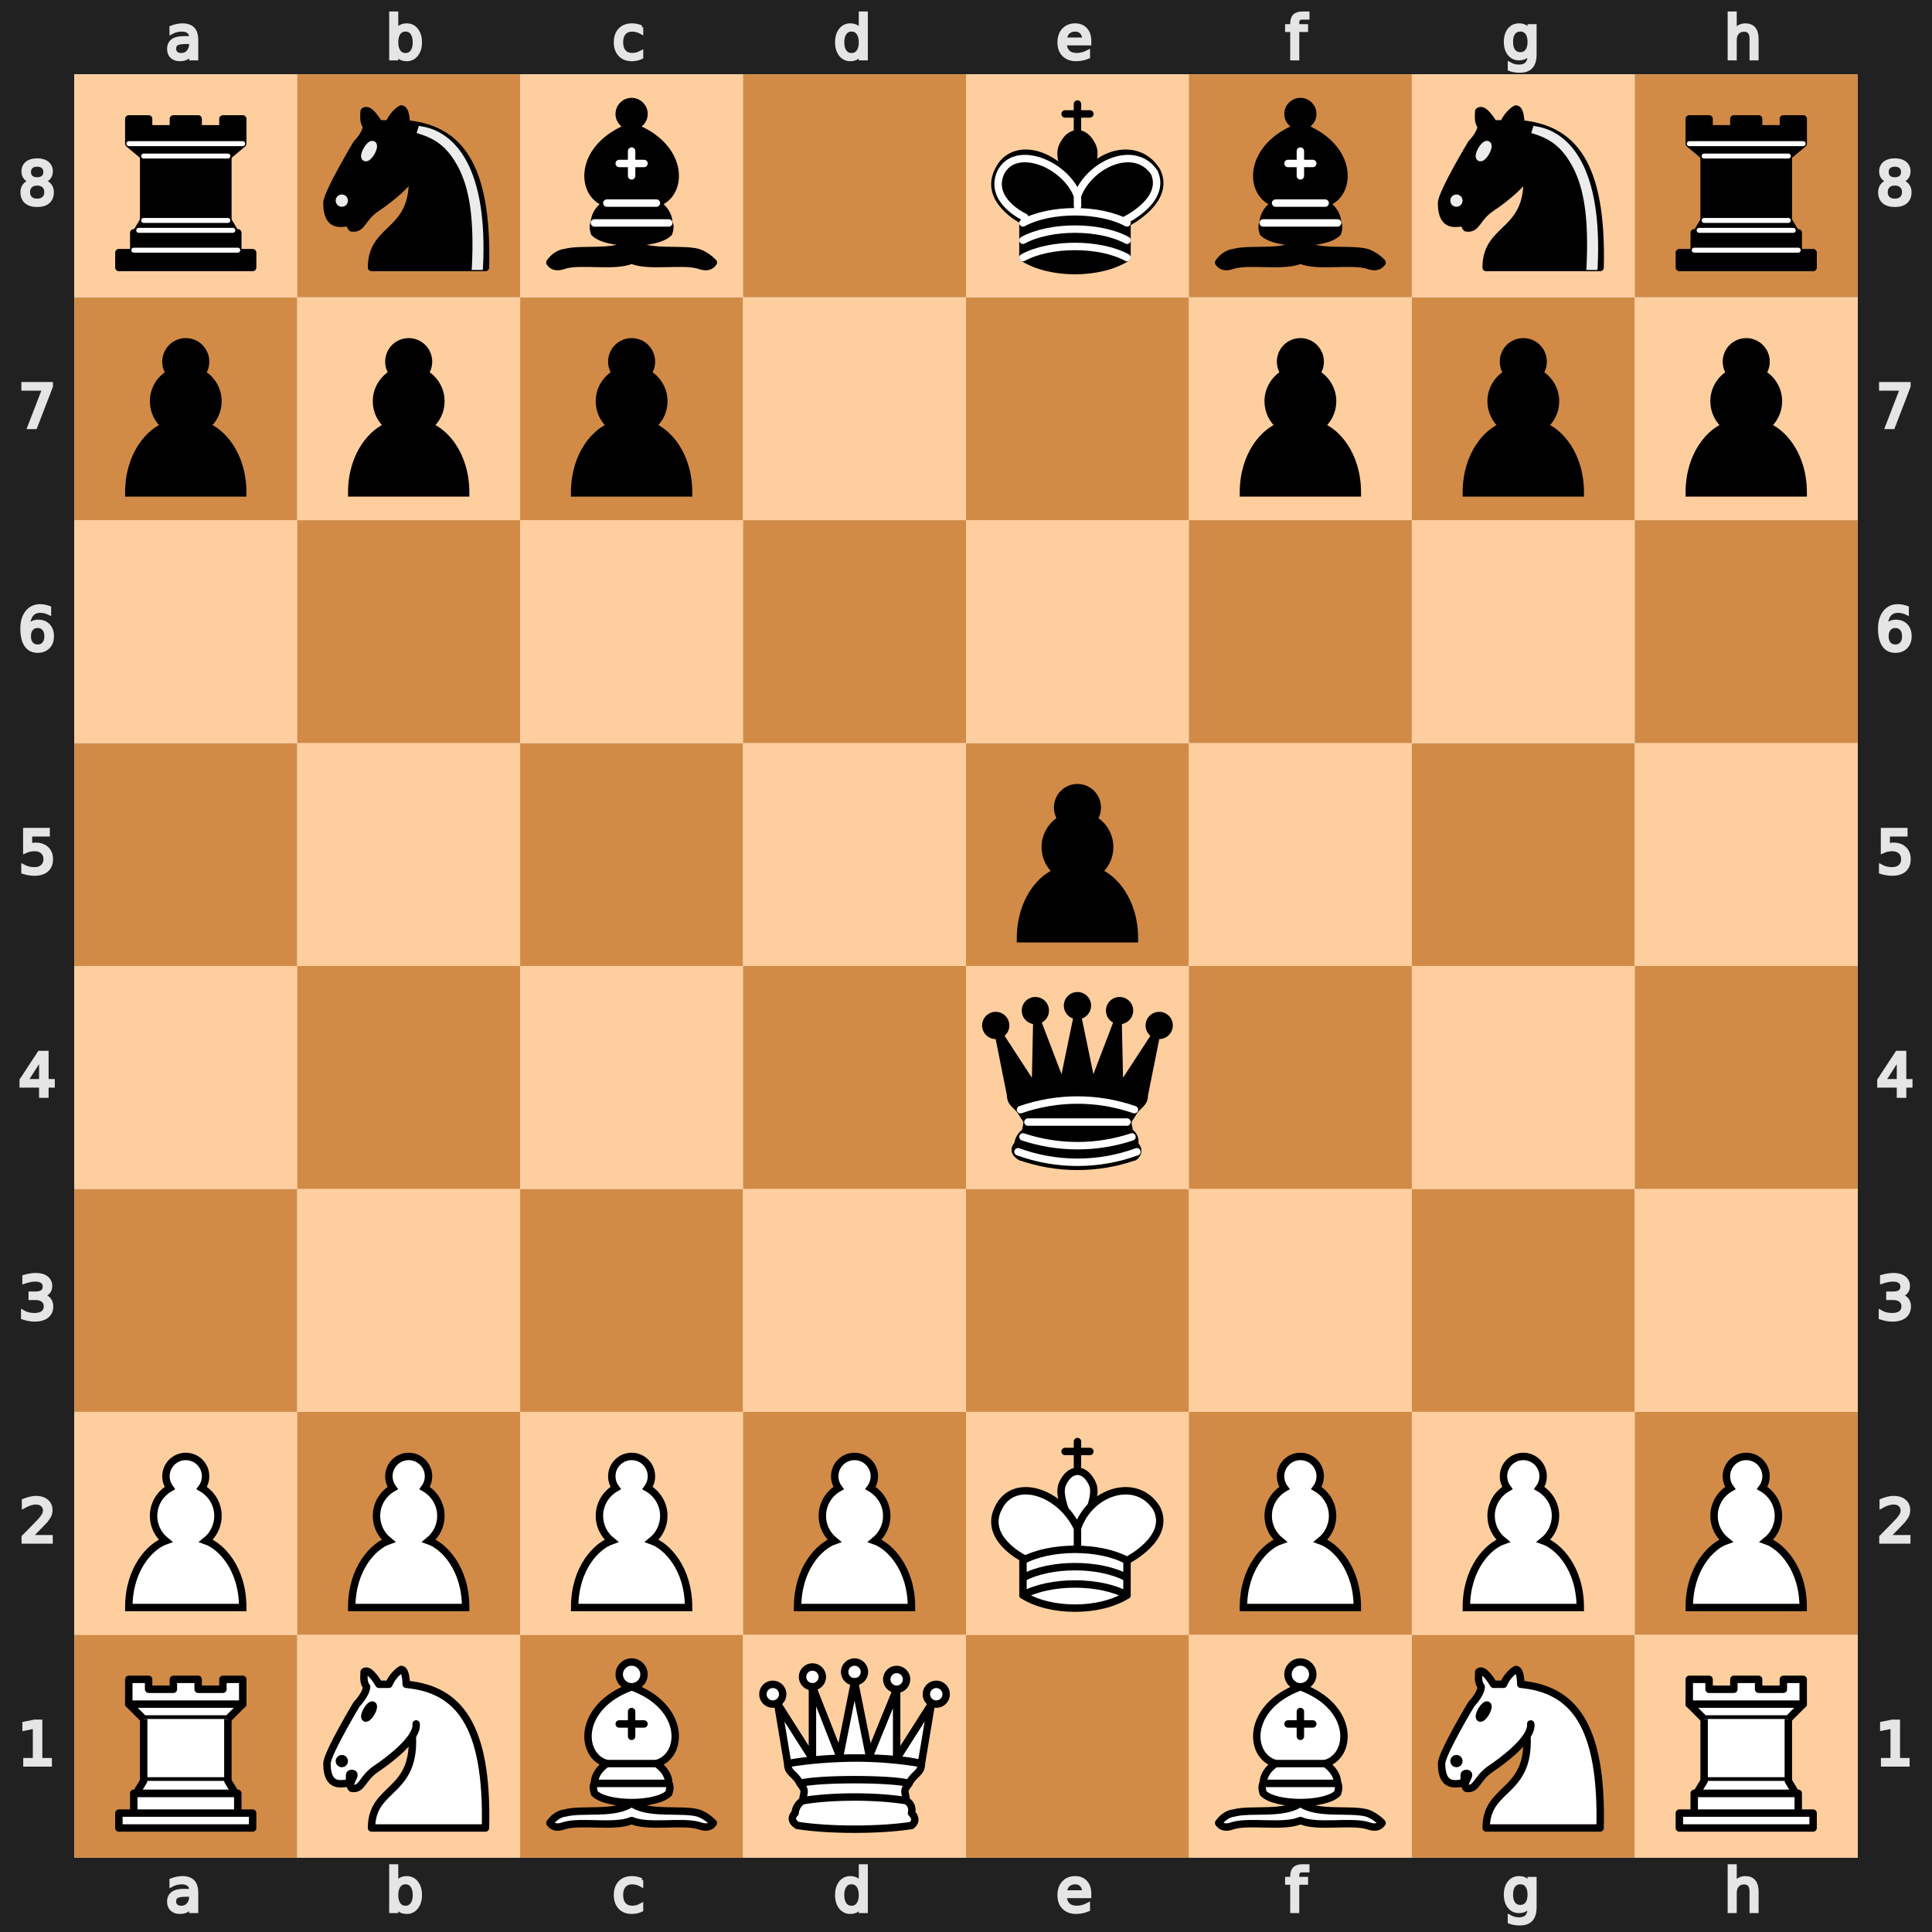
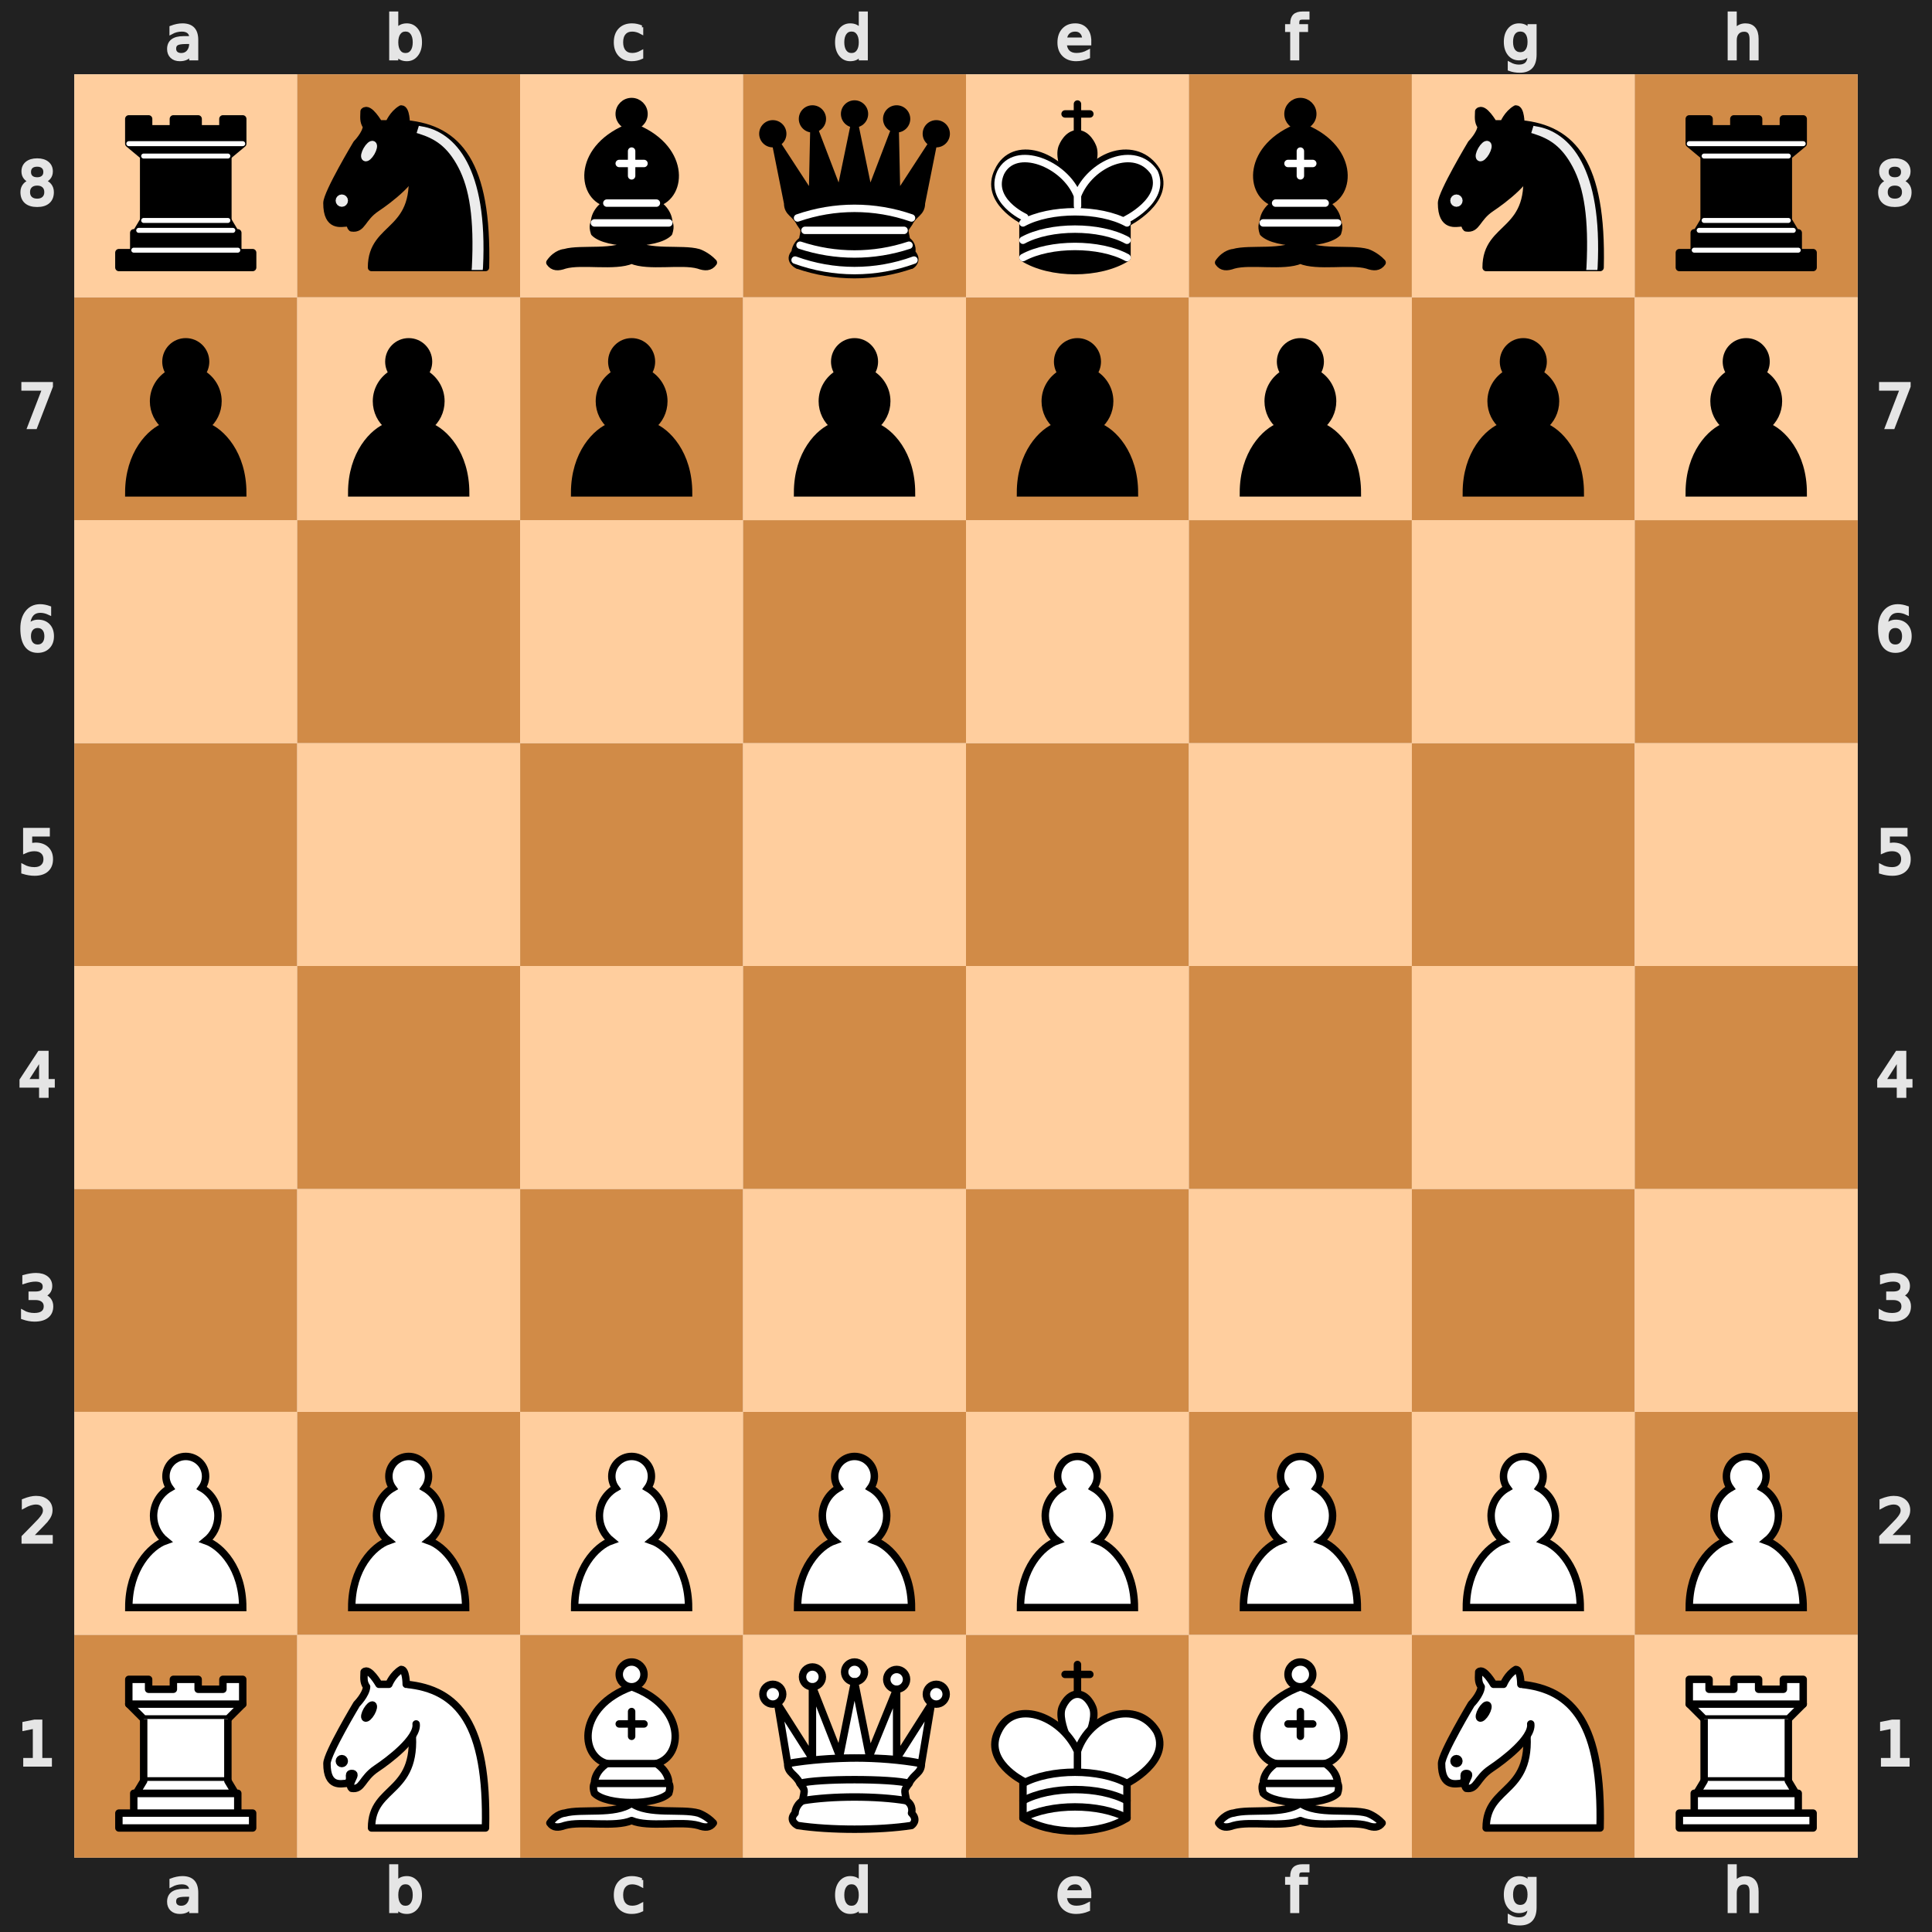
<svg xmlns="http://www.w3.org/2000/svg" xmlns:xlink="http://www.w3.org/1999/xlink" viewBox="0 0 390 390">
  <defs>
    <g id="white-pawn" class="white pawn">
      <path d="M22.5 9c-2.21 0-4 1.79-4 4 0 .89.29 1.71.78 2.38C17.33 16.5 16 18.59 16 21c0 2.03.94 3.84 2.41 5.03-3 1.06-7.41 5.55-7.41 13.47h23c0-7.92-4.41-12.41-7.41-13.47 1.47-1.19 2.41-3 2.41-5.03 0-2.41-1.33-4.5-3.28-5.62.49-.67.78-1.49.78-2.38 0-2.21-1.79-4-4-4z" fill="#fff" stroke="#000" stroke-width="1.5" stroke-linecap="round" />
    </g>
    <g id="white-knight" class="white knight" fill="none" fill-rule="evenodd" stroke="#000" stroke-width="1.5" stroke-linecap="round" stroke-linejoin="round">
      <path d="M 22,10 C 32.5,11 38.5,18 38,39 L 15,39 C 15,30 25,32.5 23,18" style="fill:#ffffff; stroke:#000000;" />
      <path d="M 24,18 C 24.38,20.91 18.45,25.37 16,27 C 13,29 13.18,31.34 11,31 C 9.958,30.06 12.41,27.96 11,28 C 10,28 11.19,29.23 10,30 C 9,30 5.997,31 6,26 C 6,24 12,14 12,14 C 12,14 13.89,12.1 14,10.5 C 13.27,9.506 13.5,8.5 13.5,7.5 C 14.5,6.5 16.5,10 16.5,10 L 18.5,10 C 18.5,10 19.28,8.008 21,7 C 22,7 22,10 22,10" style="fill:#ffffff; stroke:#000000;" />
      <path d="M 9.5 25.5 A 0.5 0.5 0 1 1 8.5,25.5 A 0.5 0.5 0 1 1 9.5 25.5 z" style="fill:#000000; stroke:#000000;" />
      <path d="M 15 15.5 A 0.5 1.5 0 1 1 14,15.5 A 0.5 1.5 0 1 1 15 15.5 z" transform="matrix(0.866,0.5,-0.5,0.866,9.693,-5.173)" style="fill:#000000; stroke:#000000;" />
    </g>
    <g id="white-bishop" class="white bishop" fill="none" fill-rule="evenodd" stroke="#000" stroke-width="1.5" stroke-linecap="round" stroke-linejoin="round">
      <g fill="#fff" stroke-linecap="butt">
        <path d="M9 36c3.39-.97 10.11.43 13.5-2 3.39 2.43 10.11 1.03 13.5 2 0 0 1.65.54 3 2-.68.97-1.65.99-3 .5-3.39-.97-10.11.46-13.5-1-3.39 1.46-10.11.03-13.5 1-1.354.49-2.323.47-3-.5 1.354-1.94 3-2 3-2zM15 32c2.5 2.5 12.5 2.5 15 0 .5-1.5 0-2 0-2 0-2.5-2.5-4-2.5-4 5.5-1.5 6-11.5-5-15.5-11 4-10.5 14-5 15.5 0 0-2.5 1.5-2.5 4 0 0-.5.5 0 2zM25 8a2.5 2.5 0 1 1-5 0 2.5 2.5 0 1 1 5 0z" />
      </g>
      <path d="M17.5 26h10M15 30h15m-7.5-14.5v5M20 18h5" stroke-linejoin="miter" />
    </g>
    <g id="white-rook" class="white rook" fill="#fff" fill-rule="evenodd" stroke="#000" stroke-width="1.5" stroke-linecap="round" stroke-linejoin="round">
      <path d="M9 39h27v-3H9v3zM12 36v-4h21v4H12zM11 14V9h4v2h5V9h5v2h5V9h4v5" stroke-linecap="butt" />
      <path d="M34 14l-3 3H14l-3-3" />
      <path d="M31 17v12.5H14V17" stroke-linecap="butt" stroke-linejoin="miter" />
      <path d="M31 29.5l1.5 2.5h-20l1.5-2.5" />
      <path d="M11 14h23" fill="none" stroke-linejoin="miter" />
    </g>
    <g id="white-queen" class="white queen" fill="#fff" fill-rule="evenodd" stroke="#000" stroke-width="1.5" stroke-linecap="round" stroke-linejoin="round">
      <path d="M8 12a2 2 0 1 1-4 0 2 2 0 1 1 4 0zM24.5 7.5a2 2 0 1 1-4 0 2 2 0 1 1 4 0zM41 12a2 2 0 1 1-4 0 2 2 0 1 1 4 0zM16 8.5a2 2 0 1 1-4 0 2 2 0 1 1 4 0zM33 9a2 2 0 1 1-4 0 2 2 0 1 1 4 0z" />
      <path d="M9 26c8.5-1.5 21-1.5 27 0l2-12-7 11V11l-5.5 13.5-3-15-3 15-5.5-14V25L7 14l2 12zM9 26c0 2 1.5 2 2.5 4 1 1.5 1 1 .5 3.5-1.5 1-1.5 2.5-1.5 2.5-1.5 1.5.5 2.5.5 2.5 6.5 1 16.5 1 23 0 0 0 1.5-1 0-2.5 0 0 .5-1.5-1-2.5-.5-2.5-.5-2 .5-3.5 1-2 2.5-2 2.5-4-8.5-1.5-18.5-1.5-27 0z" stroke-linecap="butt" />
      <path d="M11.5 30c3.5-1 18.5-1 22 0M12 33.5c6-1 15-1 21 0" fill="none" />
    </g>
    <g id="white-king" class="white king" fill="none" fill-rule="evenodd" stroke="#000" stroke-width="1.5" stroke-linecap="round" stroke-linejoin="round">
      <path d="M22.5 11.63V6M20 8h5" stroke-linejoin="miter" />
      <path d="M22.5 25s4.5-7.5 3-10.5c0 0-1-2.5-3-2.5s-3 2.5-3 2.5c-1.5 3 3 10.5 3 10.5" fill="#fff" stroke-linecap="butt" stroke-linejoin="miter" />
      <path d="M11.5 37c5.5 3.5 15.5 3.5 21 0v-7s9-4.5 6-10.5c-4-6.5-13.5-3.5-16 4V27v-3.5c-3.5-7.5-13-10.5-16-4-3 6 5 10 5 10V37z" fill="#fff" />
      <path d="M11.5 30c5.5-3 15.5-3 21 0m-21 3.5c5.5-3 15.5-3 21 0m-21 3.5c5.5-3 15.5-3 21 0" />
    </g>
    <g id="black-pawn" class="black pawn">
      <path d="M22.5 9c-2.21 0-4 1.79-4 4 0 .89.29 1.71.78 2.38C17.33 16.5 16 18.59 16 21c0 2.03.94 3.84 2.41 5.03-3 1.06-7.41 5.55-7.41 13.47h23c0-7.92-4.41-12.41-7.41-13.47 1.47-1.19 2.41-3 2.41-5.03 0-2.41-1.33-4.5-3.28-5.62.49-.67.78-1.49.78-2.38 0-2.21-1.79-4-4-4z" fill="#000" stroke="#000" stroke-width="1.5" stroke-linecap="round" />
    </g>
    <g id="black-knight" class="black knight" fill="none" fill-rule="evenodd" stroke="#000" stroke-width="1.5" stroke-linecap="round" stroke-linejoin="round">
      <path d="M 22,10 C 32.5,11 38.5,18 38,39 L 15,39 C 15,30 25,32.5 23,18" style="fill:#000000; stroke:#000000;" />
      <path d="M 24,18 C 24.38,20.91 18.45,25.37 16,27 C 13,29 13.18,31.34 11,31 C 9.958,30.06 12.41,27.96 11,28 C 10,28 11.19,29.23 10,30 C 9,30 5.997,31 6,26 C 6,24 12,14 12,14 C 12,14 13.89,12.1 14,10.5 C 13.27,9.506 13.5,8.5 13.5,7.5 C 14.5,6.5 16.5,10 16.5,10 L 18.5,10 C 18.5,10 19.28,8.008 21,7 C 22,7 22,10 22,10" style="fill:#000000; stroke:#000000;" />
      <path d="M 9.5 25.5 A 0.5 0.5 0 1 1 8.5,25.5 A 0.5 0.5 0 1 1 9.5 25.5 z" style="fill:#ececec; stroke:#ececec;" />
      <path d="M 15 15.5 A 0.5 1.5 0 1 1 14,15.5 A 0.5 1.5 0 1 1 15 15.5 z" transform="matrix(0.866,0.5,-0.5,0.866,9.693,-5.173)" style="fill:#ececec; stroke:#ececec;" />
      <path d="M 24.55,10.4 L 24.1,11.85 L 24.6,12 C 27.75,13 30.25,14.49 32.5,18.75 C 34.75,23.01 35.75,29.06 35.25,39 L 35.2,39.5 L 37.45,39.5 L 37.5,39 C 38,28.94 36.62,22.15 34.25,17.66 C 31.88,13.17 28.46,11.02 25.06,10.5 L 24.55,10.4 z " style="fill:#ececec; stroke:none;" />
    </g>
    <g id="black-bishop" class="black bishop" fill="none" fill-rule="evenodd" stroke="#000" stroke-width="1.5" stroke-linecap="round" stroke-linejoin="round">
      <path d="M9 36c3.39-.97 10.11.43 13.5-2 3.39 2.43 10.11 1.03 13.5 2 0 0 1.65.54 3 2-.68.97-1.65.99-3 .5-3.39-.97-10.11.46-13.5-1-3.39 1.46-10.11.03-13.5 1-1.354.49-2.323.47-3-.5 1.354-1.94 3-2 3-2zm6-4c2.5 2.5 12.5 2.5 15 0 .5-1.5 0-2 0-2 0-2.5-2.5-4-2.5-4 5.5-1.5 6-11.5-5-15.5-11 4-10.5 14-5 15.5 0 0-2.5 1.5-2.5 4 0 0-.5.5 0 2zM25 8a2.5 2.5 0 1 1-5 0 2.5 2.5 0 1 1 5 0z" fill="#000" stroke-linecap="butt" />
      <path d="M17.5 26h10M15 30h15m-7.5-14.5v5M20 18h5" stroke="#fff" stroke-linejoin="miter" />
    </g>
    <g id="black-rook" class="black rook" fill="#000" fill-rule="evenodd" stroke="#000" stroke-width="1.5" stroke-linecap="round" stroke-linejoin="round">
      <path d="M9 39h27v-3H9v3zM12.5 32l1.5-2.5h17l1.5 2.5h-20zM12 36v-4h21v4H12z" stroke-linecap="butt" />
      <path d="M14 29.5v-13h17v13H14z" stroke-linecap="butt" stroke-linejoin="miter" />
      <path d="M14 16.5L11 14h23l-3 2.5H14zM11 14V9h4v2h5V9h5v2h5V9h4v5H11z" stroke-linecap="butt" />
      <path d="M12 35.5h21M13 31.5h19M14 29.5h17M14 16.5h17M11 14h23" fill="none" stroke="#fff" stroke-width="1" stroke-linejoin="miter" />
    </g>
    <g id="black-queen" class="black queen" fill="#000" fill-rule="evenodd" stroke="#000" stroke-width="1.5" stroke-linecap="round" stroke-linejoin="round">
      <g fill="#000" stroke="none">
        <circle cx="6" cy="12" r="2.75" />
        <circle cx="14" cy="9" r="2.75" />
        <circle cx="22.5" cy="8" r="2.75" />
        <circle cx="31" cy="9" r="2.75" />
        <circle cx="39" cy="12" r="2.75" />
      </g>
      <path d="M9 26c8.5-1.5 21-1.5 27 0l2.5-12.5L31 25l-.3-14.1-5.2 13.6-3-14.5-3 14.5-5.2-13.6L14 25 6.5 13.5 9 26zM9 26c0 2 1.5 2 2.5 4 1 1.5 1 1 .5 3.5-1.5 1-1.5 2.5-1.5 2.5-1.5 1.5.5 2.5.5 2.5 6.5 1 16.5 1 23 0 0 0 1.5-1 0-2.5 0 0 .5-1.5-1-2.5-.5-2.5-.5-2 .5-3.5 1-2 2.5-2 2.5-4-8.5-1.5-18.5-1.5-27 0z" stroke-linecap="butt" />
      <path d="M11 38.5a35 35 1 0 0 23 0" fill="none" stroke-linecap="butt" />
      <path d="M11 29a35 35 1 0 1 23 0M12.5 31.5h20M11.5 34.5a35 35 1 0 0 22 0M10.5 37.5a35 35 1 0 0 24 0" fill="none" stroke="#fff" />
    </g>
    <g id="black-king" class="black king" fill="none" fill-rule="evenodd" stroke="#000" stroke-width="1.5" stroke-linecap="round" stroke-linejoin="round">
      <path d="M22.5 11.63V6" stroke-linejoin="miter" />
      <path d="M22.5 25s4.5-7.5 3-10.5c0 0-1-2.5-3-2.5s-3 2.5-3 2.5c-1.5 3 3 10.5 3 10.5" fill="#000" stroke-linecap="butt" stroke-linejoin="miter" />
      <path d="M11.5 37c5.5 3.5 15.5 3.5 21 0v-7s9-4.5 6-10.5c-4-6.5-13.5-3.5-16 4V27v-3.5c-3.5-7.5-13-10.5-16-4-3 6 5 10 5 10V37z" fill="#000" />
      <path d="M20 8h5" stroke-linejoin="miter" />
      <path d="M32 29.5s8.5-4 6.03-9.65C34.15 14 25 18 22.5 24.5l.01 2.1-.01-2.1C20 18 9.906 14 6.997 19.85c-2.497 5.65 4.853 9 4.853 9M11.5 30c5.5-3 15.5-3 21 0m-21 3.5c5.5-3 15.5-3 21 0m-21 3.5c5.5-3 15.5-3 21 0" stroke="#fff" />
    </g>
  </defs>
  <rect x="7.5" y="7.5" width="375" height="375" fill="none" stroke="#212121" stroke-width="15" />
  <g transform="translate(20, 1) scale(0.75, 0.75)" fill="#e5e5e5" stroke="#e5e5e5">
    <path d="M23.328 10.016q-1.742 0-2.414.398-.672.398-.672 1.36 0 .765.5 1.218.508.445 1.375.445 1.196 0 1.914-.843.727-.852.727-2.258v-.32zm2.867-.594v4.992h-1.437v-1.328q-.492.797-1.227 1.18-.734.375-1.797.375-1.343 0-2.14-.75-.79-.758-.79-2.024 0-1.476.985-2.226.992-.75 2.953-.75h2.016V8.75q0-.992-.656-1.531-.649-.547-1.829-.547-.75 0-1.46.18-.711.18-1.368.539V6.062q.79-.304 1.532-.453.742-.156 1.445-.156 1.898 0 2.836.984.937.985.937 2.985z" />
  </g>
  <g transform="translate(20, 375) scale(0.75, 0.75)" fill="#e5e5e5" stroke="#e5e5e5">
    <path d="M23.328 10.016q-1.742 0-2.414.398-.672.398-.672 1.36 0 .765.5 1.218.508.445 1.375.445 1.196 0 1.914-.843.727-.852.727-2.258v-.32zm2.867-.594v4.992h-1.437v-1.328q-.492.797-1.227 1.18-.734.375-1.797.375-1.343 0-2.14-.75-.79-.758-.79-2.024 0-1.476.985-2.226.992-.75 2.953-.75h2.016V8.75q0-.992-.656-1.531-.649-.547-1.829-.547-.75 0-1.46.18-.711.18-1.368.539V6.062q.79-.304 1.532-.453.742-.156 1.445-.156 1.898 0 2.836.984.937.985.937 2.985z" />
  </g>
  <g transform="translate(65, 1) scale(0.75, 0.75)" fill="#e5e5e5" stroke="#e5e5e5">
    <path d="M24.922 10.047q0-1.586-.656-2.485-.649-.906-1.79-.906-1.14 0-1.796.906-.649.899-.649 2.485 0 1.586.649 2.492.656.898 1.797.898 1.14 0 1.789-.898.656-.906.656-2.492zm-4.89-3.055q.452-.781 1.14-1.156.695-.383 1.656-.383 1.594 0 2.586 1.266 1 1.265 1 3.328 0 2.062-1 3.328-.992 1.266-2.586 1.266-.96 0-1.656-.375-.688-.383-1.14-1.164v1.312h-1.446V2.258h1.445z" />
  </g>
  <g transform="translate(65, 375) scale(0.75, 0.75)" fill="#e5e5e5" stroke="#e5e5e5">
    <path d="M24.922 10.047q0-1.586-.656-2.485-.649-.906-1.79-.906-1.14 0-1.796.906-.649.899-.649 2.485 0 1.586.649 2.492.656.898 1.797.898 1.14 0 1.789-.898.656-.906.656-2.492zm-4.89-3.055q.452-.781 1.14-1.156.695-.383 1.656-.383 1.594 0 2.586 1.266 1 1.265 1 3.328 0 2.062-1 3.328-.992 1.266-2.586 1.266-.96 0-1.656-.375-.688-.383-1.14-1.164v1.312h-1.446V2.258h1.445z" />
  </g>
  <g transform="translate(110, 1) scale(0.75, 0.75)" fill="#e5e5e5" stroke="#e5e5e5">
    <path d="M25.96 6v1.344q-.608-.336-1.226-.5-.609-.172-1.234-.172-1.398 0-2.172.89-.773.883-.773 2.485 0 1.601.773 2.492.774.883 2.172.883.625 0 1.234-.164.618-.172 1.227-.508v1.328q-.602.281-1.25.422-.64.14-1.367.14-1.977 0-3.14-1.242-1.165-1.242-1.165-3.351 0-2.14 1.172-3.367 1.18-1.227 3.227-1.227.664 0 1.296.14.633.134 1.227.407z" />
  </g>
  <g transform="translate(110, 375) scale(0.75, 0.75)" fill="#e5e5e5" stroke="#e5e5e5">
    <path d="M25.96 6v1.344q-.608-.336-1.226-.5-.609-.172-1.234-.172-1.398 0-2.172.89-.773.883-.773 2.485 0 1.601.773 2.492.774.883 2.172.883.625 0 1.234-.164.618-.172 1.227-.508v1.328q-.602.281-1.25.422-.64.14-1.367.14-1.977 0-3.14-1.242-1.165-1.242-1.165-3.351 0-2.14 1.172-3.367 1.18-1.227 3.227-1.227.664 0 1.296.14.633.134 1.227.407z" />
  </g>
  <g transform="translate(155, 1) scale(0.75, 0.75)" fill="#e5e5e5" stroke="#e5e5e5">
    <path d="M24.973 6.992V2.258h1.437v12.156h-1.437v-1.312q-.453.78-1.149 1.164-.687.375-1.656.375-1.586 0-2.586-1.266-.992-1.266-.992-3.328 0-2.063.992-3.328 1-1.266 2.586-1.266.969 0 1.656.383.696.375 1.149 1.156zm-4.899 3.055q0 1.586.649 2.492.656.898 1.797.898 1.14 0 1.796-.898.657-.906.657-2.492 0-1.586-.657-2.485-.656-.906-1.796-.906-1.141 0-1.797.906-.649.899-.649 2.485z" />
  </g>
  <g transform="translate(155, 375) scale(0.75, 0.75)" fill="#e5e5e5" stroke="#e5e5e5">
    <path d="M24.973 6.992V2.258h1.437v12.156h-1.437v-1.312q-.453.78-1.149 1.164-.687.375-1.656.375-1.586 0-2.586-1.266-.992-1.266-.992-3.328 0-2.063.992-3.328 1-1.266 2.586-1.266.969 0 1.656.383.696.375 1.149 1.156zm-4.899 3.055q0 1.586.649 2.492.656.898 1.797.898 1.14 0 1.796-.898.657-.906.657-2.492 0-1.586-.657-2.485-.656-.906-1.796-.906-1.141 0-1.797.906-.649.899-.649 2.485z" />
  </g>
  <g transform="translate(200, 1) scale(0.75, 0.75)" fill="#e5e5e5" stroke="#e5e5e5">
    <path d="M26.555 9.68v.703h-6.61q.094 1.484.89 2.265.806.774 2.235.774.828 0 1.602-.203.781-.203 1.547-.61v1.36q-.774.328-1.586.5-.813.172-1.649.172-2.093 0-3.32-1.22-1.219-1.218-1.219-3.296 0-2.148 1.157-3.406 1.164-1.266 3.132-1.266 1.766 0 2.79 1.14 1.03 1.134 1.03 3.087zm-1.438-.422q-.015-1.18-.664-1.883-.64-.703-1.703-.703-1.203 0-1.93.68-.718.68-.828 1.914z" />
  </g>
  <g transform="translate(200, 375) scale(0.75, 0.75)" fill="#e5e5e5" stroke="#e5e5e5">
    <path d="M26.555 9.68v.703h-6.61q.094 1.484.89 2.265.806.774 2.235.774.828 0 1.602-.203.781-.203 1.547-.61v1.36q-.774.328-1.586.5-.813.172-1.649.172-2.093 0-3.32-1.22-1.219-1.218-1.219-3.296 0-2.148 1.157-3.406 1.164-1.266 3.132-1.266 1.766 0 2.79 1.14 1.03 1.134 1.03 3.087zm-1.438-.422q-.015-1.18-.664-1.883-.64-.703-1.703-.703-1.203 0-1.93.68-.718.68-.828 1.914z" />
  </g>
  <g transform="translate(245, 1) scale(0.75, 0.75)" fill="#e5e5e5" stroke="#e5e5e5">
    <path d="M25.285 2.258v1.195H23.91q-.773 0-1.078.313-.297.312-.297 1.125v.773h2.367v1.117h-2.367v7.633H21.09V6.781h-1.375V5.664h1.375v-.61q0-1.46.68-2.124.68-.672 2.156-.672z" />
  </g>
  <g transform="translate(245, 375) scale(0.75, 0.75)" fill="#e5e5e5" stroke="#e5e5e5">
    <path d="M25.285 2.258v1.195H23.91q-.773 0-1.078.313-.297.312-.297 1.125v.773h2.367v1.117h-2.367v7.633H21.09V6.781h-1.375V5.664h1.375v-.61q0-1.46.68-2.124.68-.672 2.156-.672z" />
  </g>
  <g transform="translate(290, 1) scale(0.75, 0.75)" fill="#e5e5e5" stroke="#e5e5e5">
    <path d="M24.973 9.937q0-1.562-.649-2.421-.64-.86-1.804-.86-1.157 0-1.805.86-.64.859-.64 2.421 0 1.555.64 2.415.648.859 1.805.859 1.164 0 1.804-.86.649-.859.649-2.414zm1.437 3.391q0 2.234-.992 3.32-.992 1.094-3.04 1.094-.757 0-1.429-.117-.672-.11-1.304-.344v-1.398q.632.344 1.25.508.617.164 1.257.164 1.414 0 2.118-.743.703-.734.703-2.226v-.711q-.446.773-1.141 1.156-.695.383-1.664.383-1.61 0-2.594-1.227-.984-1.226-.984-3.25 0-2.03.984-3.257.985-1.227 2.594-1.227.969 0 1.664.383t1.14 1.156V5.664h1.438z" />
  </g>
  <g transform="translate(290, 375) scale(0.75, 0.75)" fill="#e5e5e5" stroke="#e5e5e5">
    <path d="M24.973 9.937q0-1.562-.649-2.421-.64-.86-1.804-.86-1.157 0-1.805.86-.64.859-.64 2.421 0 1.555.64 2.415.648.859 1.805.859 1.164 0 1.804-.86.649-.859.649-2.414zm1.437 3.391q0 2.234-.992 3.32-.992 1.094-3.04 1.094-.757 0-1.429-.117-.672-.11-1.304-.344v-1.398q.632.344 1.25.508.617.164 1.257.164 1.414 0 2.118-.743.703-.734.703-2.226v-.711q-.446.773-1.141 1.156-.695.383-1.664.383-1.61 0-2.594-1.227-.984-1.226-.984-3.25 0-2.03.984-3.257.985-1.227 2.594-1.227.969 0 1.664.383t1.14 1.156V5.664h1.438z" />
  </g>
  <g transform="translate(335, 1) scale(0.75, 0.75)" fill="#e5e5e5" stroke="#e5e5e5">
    <path d="M26.164 9.133v5.281h-1.437V9.18q0-1.243-.485-1.86-.484-.617-1.453-.617-1.164 0-1.836.742-.672.742-.672 2.024v4.945h-1.445V2.258h1.445v4.765q.516-.789 1.211-1.18.703-.39 1.617-.39 1.508 0 2.282.938.773.93.773 2.742z" />
  </g>
  <g transform="translate(335, 375) scale(0.75, 0.75)" fill="#e5e5e5" stroke="#e5e5e5">
    <path d="M26.164 9.133v5.281h-1.437V9.18q0-1.243-.485-1.86-.484-.617-1.453-.617-1.164 0-1.836.742-.672.742-.672 2.024v4.945h-1.445V2.258h1.445v4.765q.516-.789 1.211-1.18.703-.39 1.617-.39 1.508 0 2.282.938.773.93.773 2.742z" />
  </g>
  <g transform="translate(0, 335) scale(0.75, 0.75)" fill="#e5e5e5" stroke="#e5e5e5">
    <path d="M6.754 26.996h2.578v-8.898l-2.805.562v-1.437l2.79-.563h1.578v10.336h2.578v1.328h-6.72z" />
  </g>
  <g transform="translate(375, 335) scale(0.75, 0.75)" fill="#e5e5e5" stroke="#e5e5e5">
    <path d="M6.754 26.996h2.578v-8.898l-2.805.562v-1.437l2.79-.563h1.578v10.336h2.578v1.328h-6.72z" />
  </g>
  <g transform="translate(0, 290) scale(0.75, 0.75)" fill="#e5e5e5" stroke="#e5e5e5">
    <path d="M8.195 26.996h5.508v1.328H6.297v-1.328q.898-.93 2.445-2.492 1.555-1.57 1.953-2.024.758-.851 1.055-1.437.305-.594.305-1.164 0-.93-.657-1.516-.648-.586-1.695-.586-.742 0-1.57.258-.82.258-1.758.781v-1.593q.953-.383 1.781-.578.828-.196 1.516-.196 1.812 0 2.89.906 1.079.907 1.079 2.422 0 .72-.274 1.368-.265.64-.976 1.515-.196.227-1.243 1.313-1.046 1.078-2.953 3.023z" />
  </g>
  <g transform="translate(375, 290) scale(0.75, 0.75)" fill="#e5e5e5" stroke="#e5e5e5">
    <path d="M8.195 26.996h5.508v1.328H6.297v-1.328q.898-.93 2.445-2.492 1.555-1.57 1.953-2.024.758-.851 1.055-1.437.305-.594.305-1.164 0-.93-.657-1.516-.648-.586-1.695-.586-.742 0-1.57.258-.82.258-1.758.781v-1.593q.953-.383 1.781-.578.828-.196 1.516-.196 1.812 0 2.89.906 1.079.907 1.079 2.422 0 .72-.274 1.368-.265.64-.976 1.515-.196.227-1.243 1.313-1.046 1.078-2.953 3.023z" />
  </g>
  <g transform="translate(0, 245) scale(0.75, 0.75)" fill="#e5e5e5" stroke="#e5e5e5">
    <path d="M11.434 22.035q1.132.242 1.765 1.008.64.766.64 1.89 0 1.727-1.187 2.672-1.187.946-3.375.946-.734 0-1.515-.149-.774-.14-1.602-.43V26.45q.656.383 1.438.578.78.196 1.632.196 1.485 0 2.258-.586.782-.586.782-1.703 0-1.032-.727-1.61-.719-.586-2.008-.586h-1.36v-1.297h1.423q1.164 0 1.78-.46.618-.47.618-1.344 0-.899-.64-1.375-.633-.485-1.82-.485-.65 0-1.391.141-.743.14-1.633.437V16.95q.898-.25 1.68-.375.788-.125 1.484-.125 1.797 0 2.844.82 1.046.813 1.046 2.204 0 .968-.554 1.64-.555.664-1.578.922z" />
  </g>
  <g transform="translate(375, 245) scale(0.75, 0.75)" fill="#e5e5e5" stroke="#e5e5e5">
    <path d="M11.434 22.035q1.132.242 1.765 1.008.64.766.64 1.89 0 1.727-1.187 2.672-1.187.946-3.375.946-.734 0-1.515-.149-.774-.14-1.602-.43V26.45q.656.383 1.438.578.78.196 1.632.196 1.485 0 2.258-.586.782-.586.782-1.703 0-1.032-.727-1.61-.719-.586-2.008-.586h-1.36v-1.297h1.423q1.164 0 1.78-.46.618-.47.618-1.344 0-.899-.64-1.375-.633-.485-1.82-.485-.65 0-1.391.141-.743.14-1.633.437V16.95q.898-.25 1.68-.375.788-.125 1.484-.125 1.797 0 2.844.82 1.046.813 1.046 2.204 0 .968-.554 1.64-.555.664-1.578.922z" />
  </g>
  <g transform="translate(0, 200) scale(0.75, 0.75)" fill="#e5e5e5" stroke="#e5e5e5">
    <path d="M11.016 18.035L7.03 24.262h3.985zm-.414-1.375h1.984v7.602h1.664v1.312h-1.664v2.75h-1.57v-2.75H5.75v-1.523z" />
  </g>
  <g transform="translate(375, 200) scale(0.75, 0.75)" fill="#e5e5e5" stroke="#e5e5e5">
    <path d="M11.016 18.035L7.03 24.262h3.985zm-.414-1.375h1.984v7.602h1.664v1.312h-1.664v2.75h-1.57v-2.75H5.75v-1.523z" />
  </g>
  <g transform="translate(0, 155) scale(0.75, 0.75)" fill="#e5e5e5" stroke="#e5e5e5">
    <path d="M6.719 16.66h6.195v1.328h-4.75v2.86q.344-.118.688-.172.343-.063.687-.063 1.953 0 3.094 1.07 1.14 1.07 1.14 2.899 0 1.883-1.171 2.93-1.172 1.039-3.305 1.039-.735 0-1.5-.125-.758-.125-1.57-.375v-1.586q.703.383 1.453.57.75.188 1.586.188 1.351 0 2.14-.711.79-.711.79-1.93 0-1.219-.79-1.93-.789-.71-2.14-.71-.633 0-1.266.14-.625.14-1.281.438z" />
  </g>
  <g transform="translate(375, 155) scale(0.75, 0.75)" fill="#e5e5e5" stroke="#e5e5e5">
    <path d="M6.719 16.66h6.195v1.328h-4.75v2.86q.344-.118.688-.172.343-.063.687-.063 1.953 0 3.094 1.07 1.14 1.07 1.14 2.899 0 1.883-1.171 2.93-1.172 1.039-3.305 1.039-.735 0-1.5-.125-.758-.125-1.57-.375v-1.586q.703.383 1.453.57.75.188 1.586.188 1.351 0 2.14-.711.79-.711.79-1.93 0-1.219-.79-1.93-.789-.71-2.14-.71-.633 0-1.266.14-.625.14-1.281.438z" />
  </g>
  <g transform="translate(0, 110) scale(0.75, 0.75)" fill="#e5e5e5" stroke="#e5e5e5">
    <path d="M10.137 21.863q-1.063 0-1.688.727-.617.726-.617 1.992 0 1.258.617 1.992.625.727 1.688.727 1.062 0 1.68-.727.624-.734.624-1.992 0-1.266-.625-1.992-.617-.727-1.68-.727zm3.133-4.945v1.437q-.594-.28-1.204-.43-.601-.148-1.195-.148-1.562 0-2.39 1.055-.82 1.055-.938 3.188.46-.68 1.156-1.04.696-.367 1.531-.367 1.758 0 2.774 1.07 1.023 1.063 1.023 2.899 0 1.797-1.062 2.883-1.063 1.086-2.828 1.086-2.024 0-3.094-1.547-1.07-1.555-1.07-4.5 0-2.766 1.312-4.406 1.313-1.649 3.524-1.649.593 0 1.195.117.61.118 1.266.352z" />
  </g>
  <g transform="translate(375, 110) scale(0.75, 0.75)" fill="#e5e5e5" stroke="#e5e5e5">
    <path d="M10.137 21.863q-1.063 0-1.688.727-.617.726-.617 1.992 0 1.258.617 1.992.625.727 1.688.727 1.062 0 1.68-.727.624-.734.624-1.992 0-1.266-.625-1.992-.617-.727-1.68-.727zm3.133-4.945v1.437q-.594-.28-1.204-.43-.601-.148-1.195-.148-1.562 0-2.39 1.055-.82 1.055-.938 3.188.46-.68 1.156-1.04.696-.367 1.531-.367 1.758 0 2.774 1.07 1.023 1.063 1.023 2.899 0 1.797-1.062 2.883-1.063 1.086-2.828 1.086-2.024 0-3.094-1.547-1.07-1.555-1.07-4.5 0-2.766 1.312-4.406 1.313-1.649 3.524-1.649.593 0 1.195.117.61.118 1.266.352z" />
  </g>
  <g transform="translate(0, 65) scale(0.75, 0.75)" fill="#e5e5e5" stroke="#e5e5e5">
    <path d="M6.25 16.66h7.5v.672L9.516 28.324H7.867l3.985-10.336H6.25z" />
  </g>
  <g transform="translate(375, 65) scale(0.75, 0.75)" fill="#e5e5e5" stroke="#e5e5e5">
    <path d="M6.25 16.66h7.5v.672L9.516 28.324H7.867l3.985-10.336H6.25z" />
  </g>
  <g transform="translate(0, 20) scale(0.75, 0.75)" fill="#e5e5e5" stroke="#e5e5e5">
    <path d="M10 22.785q-1.125 0-1.773.602-.641.601-.641 1.656t.64 1.656q.649.602 1.774.602t1.773-.602q.649-.61.649-1.656 0-1.055-.649-1.656-.64-.602-1.773-.602zm-1.578-.672q-1.016-.25-1.586-.945-.563-.695-.563-1.695 0-1.399.993-2.211 1-.813 2.734-.813 1.742 0 2.734.813.993.812.993 2.21 0 1-.57 1.696-.563.695-1.571.945 1.14.266 1.773 1.04.641.773.641 1.89 0 1.695-1.04 2.602-1.03.906-2.96.906t-2.969-.906Q6 26.738 6 25.043q0-1.117.64-1.89.641-.774 1.782-1.04zm-.578-2.492q0 .906.562 1.414.57.508 1.594.508 1.016 0 1.586-.508.578-.508.578-1.414 0-.906-.578-1.414-.57-.508-1.586-.508-1.023 0-1.594.508-.562.508-.562 1.414z" />
  </g>
  <g transform="translate(375, 20) scale(0.75, 0.75)" fill="#e5e5e5" stroke="#e5e5e5">
    <path d="M10 22.785q-1.125 0-1.773.602-.641.601-.641 1.656t.64 1.656q.649.602 1.774.602t1.773-.602q.649-.61.649-1.656 0-1.055-.649-1.656-.64-.602-1.773-.602zm-1.578-.672q-1.016-.25-1.586-.945-.563-.695-.563-1.695 0-1.399.993-2.211 1-.813 2.734-.813 1.742 0 2.734.813.993.812.993 2.21 0 1-.57 1.696-.563.695-1.571.945 1.14.266 1.773 1.04.641.773.641 1.89 0 1.695-1.04 2.602-1.03.906-2.96.906t-2.969-.906Q6 26.738 6 25.043q0-1.117.64-1.89.641-.774 1.782-1.04zm-.578-2.492q0 .906.562 1.414.57.508 1.594.508 1.016 0 1.586-.508.578-.508.578-1.414 0-.906-.578-1.414-.57-.508-1.586-.508-1.023 0-1.594.508-.562.508-.562 1.414z" />
  </g>
  <rect x="15" y="330" width="45" height="45" class="square dark a1" stroke="none" fill="#d18b47" />
  <rect x="60" y="330" width="45" height="45" class="square light b1" stroke="none" fill="#ffce9e" />
  <rect x="105" y="330" width="45" height="45" class="square dark c1" stroke="none" fill="#d18b47" />
  <rect x="150" y="330" width="45" height="45" class="square light d1" stroke="none" fill="#ffce9e" />
  <rect x="195" y="330" width="45" height="45" class="square dark e1" stroke="none" fill="#d18b47" />
  <rect x="240" y="330" width="45" height="45" class="square light f1" stroke="none" fill="#ffce9e" />
  <rect x="285" y="330" width="45" height="45" class="square dark g1" stroke="none" fill="#d18b47" />
  <rect x="330" y="330" width="45" height="45" class="square light h1" stroke="none" fill="#ffce9e" />
  <rect x="15" y="285" width="45" height="45" class="square light a2" stroke="none" fill="#ffce9e" />
  <rect x="60" y="285" width="45" height="45" class="square dark b2" stroke="none" fill="#d18b47" />
  <rect x="105" y="285" width="45" height="45" class="square light c2" stroke="none" fill="#ffce9e" />
  <rect x="150" y="285" width="45" height="45" class="square dark d2" stroke="none" fill="#d18b47" />
  <rect x="195" y="285" width="45" height="45" class="square light e2" stroke="none" fill="#ffce9e" />
  <rect x="240" y="285" width="45" height="45" class="square dark f2" stroke="none" fill="#d18b47" />
  <rect x="285" y="285" width="45" height="45" class="square light g2" stroke="none" fill="#ffce9e" />
  <rect x="330" y="285" width="45" height="45" class="square dark h2" stroke="none" fill="#d18b47" />
  <rect x="15" y="240" width="45" height="45" class="square dark a3" stroke="none" fill="#d18b47" />
  <rect x="60" y="240" width="45" height="45" class="square light b3" stroke="none" fill="#ffce9e" />
  <rect x="105" y="240" width="45" height="45" class="square dark c3" stroke="none" fill="#d18b47" />
  <rect x="150" y="240" width="45" height="45" class="square light d3" stroke="none" fill="#ffce9e" />
  <rect x="195" y="240" width="45" height="45" class="square dark e3" stroke="none" fill="#d18b47" />
  <rect x="240" y="240" width="45" height="45" class="square light f3" stroke="none" fill="#ffce9e" />
  <rect x="285" y="240" width="45" height="45" class="square dark g3" stroke="none" fill="#d18b47" />
  <rect x="330" y="240" width="45" height="45" class="square light h3" stroke="none" fill="#ffce9e" />
  <rect x="15" y="195" width="45" height="45" class="square light a4" stroke="none" fill="#ffce9e" />
  <rect x="60" y="195" width="45" height="45" class="square dark b4" stroke="none" fill="#d18b47" />
  <rect x="105" y="195" width="45" height="45" class="square light c4" stroke="none" fill="#ffce9e" />
  <rect x="150" y="195" width="45" height="45" class="square dark d4" stroke="none" fill="#d18b47" />
  <rect x="195" y="195" width="45" height="45" class="square light e4" stroke="none" fill="#ffce9e" />
  <rect x="240" y="195" width="45" height="45" class="square dark f4" stroke="none" fill="#d18b47" />
  <rect x="285" y="195" width="45" height="45" class="square light g4" stroke="none" fill="#ffce9e" />
  <rect x="330" y="195" width="45" height="45" class="square dark h4" stroke="none" fill="#d18b47" />
  <rect x="15" y="150" width="45" height="45" class="square dark a5" stroke="none" fill="#d18b47" />
  <rect x="60" y="150" width="45" height="45" class="square light b5" stroke="none" fill="#ffce9e" />
  <rect x="105" y="150" width="45" height="45" class="square dark c5" stroke="none" fill="#d18b47" />
  <rect x="150" y="150" width="45" height="45" class="square light d5" stroke="none" fill="#ffce9e" />
  <rect x="195" y="150" width="45" height="45" class="square dark e5" stroke="none" fill="#d18b47" />
  <rect x="240" y="150" width="45" height="45" class="square light f5" stroke="none" fill="#ffce9e" />
  <rect x="285" y="150" width="45" height="45" class="square dark g5" stroke="none" fill="#d18b47" />
  <rect x="330" y="150" width="45" height="45" class="square light h5" stroke="none" fill="#ffce9e" />
  <rect x="15" y="105" width="45" height="45" class="square light a6" stroke="none" fill="#ffce9e" />
  <rect x="60" y="105" width="45" height="45" class="square dark b6" stroke="none" fill="#d18b47" />
  <rect x="105" y="105" width="45" height="45" class="square light c6" stroke="none" fill="#ffce9e" />
  <rect x="150" y="105" width="45" height="45" class="square dark d6" stroke="none" fill="#d18b47" />
  <rect x="195" y="105" width="45" height="45" class="square light e6" stroke="none" fill="#ffce9e" />
  <rect x="240" y="105" width="45" height="45" class="square dark f6" stroke="none" fill="#d18b47" />
  <rect x="285" y="105" width="45" height="45" class="square light g6" stroke="none" fill="#ffce9e" />
  <rect x="330" y="105" width="45" height="45" class="square dark h6" stroke="none" fill="#d18b47" />
  <rect x="15" y="60" width="45" height="45" class="square dark a7" stroke="none" fill="#d18b47" />
  <rect x="60" y="60" width="45" height="45" class="square light b7" stroke="none" fill="#ffce9e" />
  <rect x="105" y="60" width="45" height="45" class="square dark c7" stroke="none" fill="#d18b47" />
  <rect x="150" y="60" width="45" height="45" class="square light d7" stroke="none" fill="#ffce9e" />
  <rect x="195" y="60" width="45" height="45" class="square dark e7" stroke="none" fill="#d18b47" />
  <rect x="240" y="60" width="45" height="45" class="square light f7" stroke="none" fill="#ffce9e" />
  <rect x="285" y="60" width="45" height="45" class="square dark g7" stroke="none" fill="#d18b47" />
  <rect x="330" y="60" width="45" height="45" class="square light h7" stroke="none" fill="#ffce9e" />
  <rect x="15" y="15" width="45" height="45" class="square light a8" stroke="none" fill="#ffce9e" />
  <rect x="60" y="15" width="45" height="45" class="square dark b8" stroke="none" fill="#d18b47" />
  <rect x="105" y="15" width="45" height="45" class="square light c8" stroke="none" fill="#ffce9e" />
  <rect x="150" y="15" width="45" height="45" class="square dark d8" stroke="none" fill="#d18b47" />
  <rect x="195" y="15" width="45" height="45" class="square light e8" stroke="none" fill="#ffce9e" />
  <rect x="240" y="15" width="45" height="45" class="square dark f8" stroke="none" fill="#d18b47" />
  <rect x="285" y="15" width="45" height="45" class="square light g8" stroke="none" fill="#ffce9e" />
  <rect x="330" y="15" width="45" height="45" class="square dark h8" stroke="none" fill="#d18b47" />
  <use href="#white-rook" xlink:href="#white-rook" transform="translate(15, 330)" />
  <use href="#white-knight" xlink:href="#white-knight" transform="translate(60, 330)" />
  <use href="#white-bishop" xlink:href="#white-bishop" transform="translate(105, 330)" />
  <use href="#white-queen" xlink:href="#white-queen" transform="translate(150, 330)" />
+   <use href="#white-king" xlink:href="#white-king" transform="translate(195, 330)" />
  <use href="#white-bishop" xlink:href="#white-bishop" transform="translate(240, 330)" />
  <use href="#white-knight" xlink:href="#white-knight" transform="translate(285, 330)" />
  <use href="#white-rook" xlink:href="#white-rook" transform="translate(330, 330)" />
  <use href="#white-pawn" xlink:href="#white-pawn" transform="translate(15, 285)" />
  <use href="#white-pawn" xlink:href="#white-pawn" transform="translate(60, 285)" />
  <use href="#white-pawn" xlink:href="#white-pawn" transform="translate(105, 285)" />
  <use href="#white-pawn" xlink:href="#white-pawn" transform="translate(150, 285)" />
-   <use href="#white-king" xlink:href="#white-king" transform="translate(195, 285)" />
+   <use href="#white-pawn" xlink:href="#white-pawn" transform="translate(195, 285)" />
  <use href="#white-pawn" xlink:href="#white-pawn" transform="translate(240, 285)" />
  <use href="#white-pawn" xlink:href="#white-pawn" transform="translate(285, 285)" />
  <use href="#white-pawn" xlink:href="#white-pawn" transform="translate(330, 285)" />
-   <use href="#black-queen" xlink:href="#black-queen" transform="translate(195, 195)" />
-   <use href="#black-pawn" xlink:href="#black-pawn" transform="translate(195, 150)" />
  <use href="#black-pawn" xlink:href="#black-pawn" transform="translate(15, 60)" />
  <use href="#black-pawn" xlink:href="#black-pawn" transform="translate(60, 60)" />
  <use href="#black-pawn" xlink:href="#black-pawn" transform="translate(105, 60)" />
+   <use href="#black-pawn" xlink:href="#black-pawn" transform="translate(150, 60)" />
+   <use href="#black-pawn" xlink:href="#black-pawn" transform="translate(195, 60)" />
  <use href="#black-pawn" xlink:href="#black-pawn" transform="translate(240, 60)" />
  <use href="#black-pawn" xlink:href="#black-pawn" transform="translate(285, 60)" />
  <use href="#black-pawn" xlink:href="#black-pawn" transform="translate(330, 60)" />
  <use href="#black-rook" xlink:href="#black-rook" transform="translate(15, 15)" />
  <use href="#black-knight" xlink:href="#black-knight" transform="translate(60, 15)" />
  <use href="#black-bishop" xlink:href="#black-bishop" transform="translate(105, 15)" />
+   <use href="#black-queen" xlink:href="#black-queen" transform="translate(150, 15)" />
  <use href="#black-king" xlink:href="#black-king" transform="translate(195, 15)" />
  <use href="#black-bishop" xlink:href="#black-bishop" transform="translate(240, 15)" />
  <use href="#black-knight" xlink:href="#black-knight" transform="translate(285, 15)" />
  <use href="#black-rook" xlink:href="#black-rook" transform="translate(330, 15)" />
</svg>
